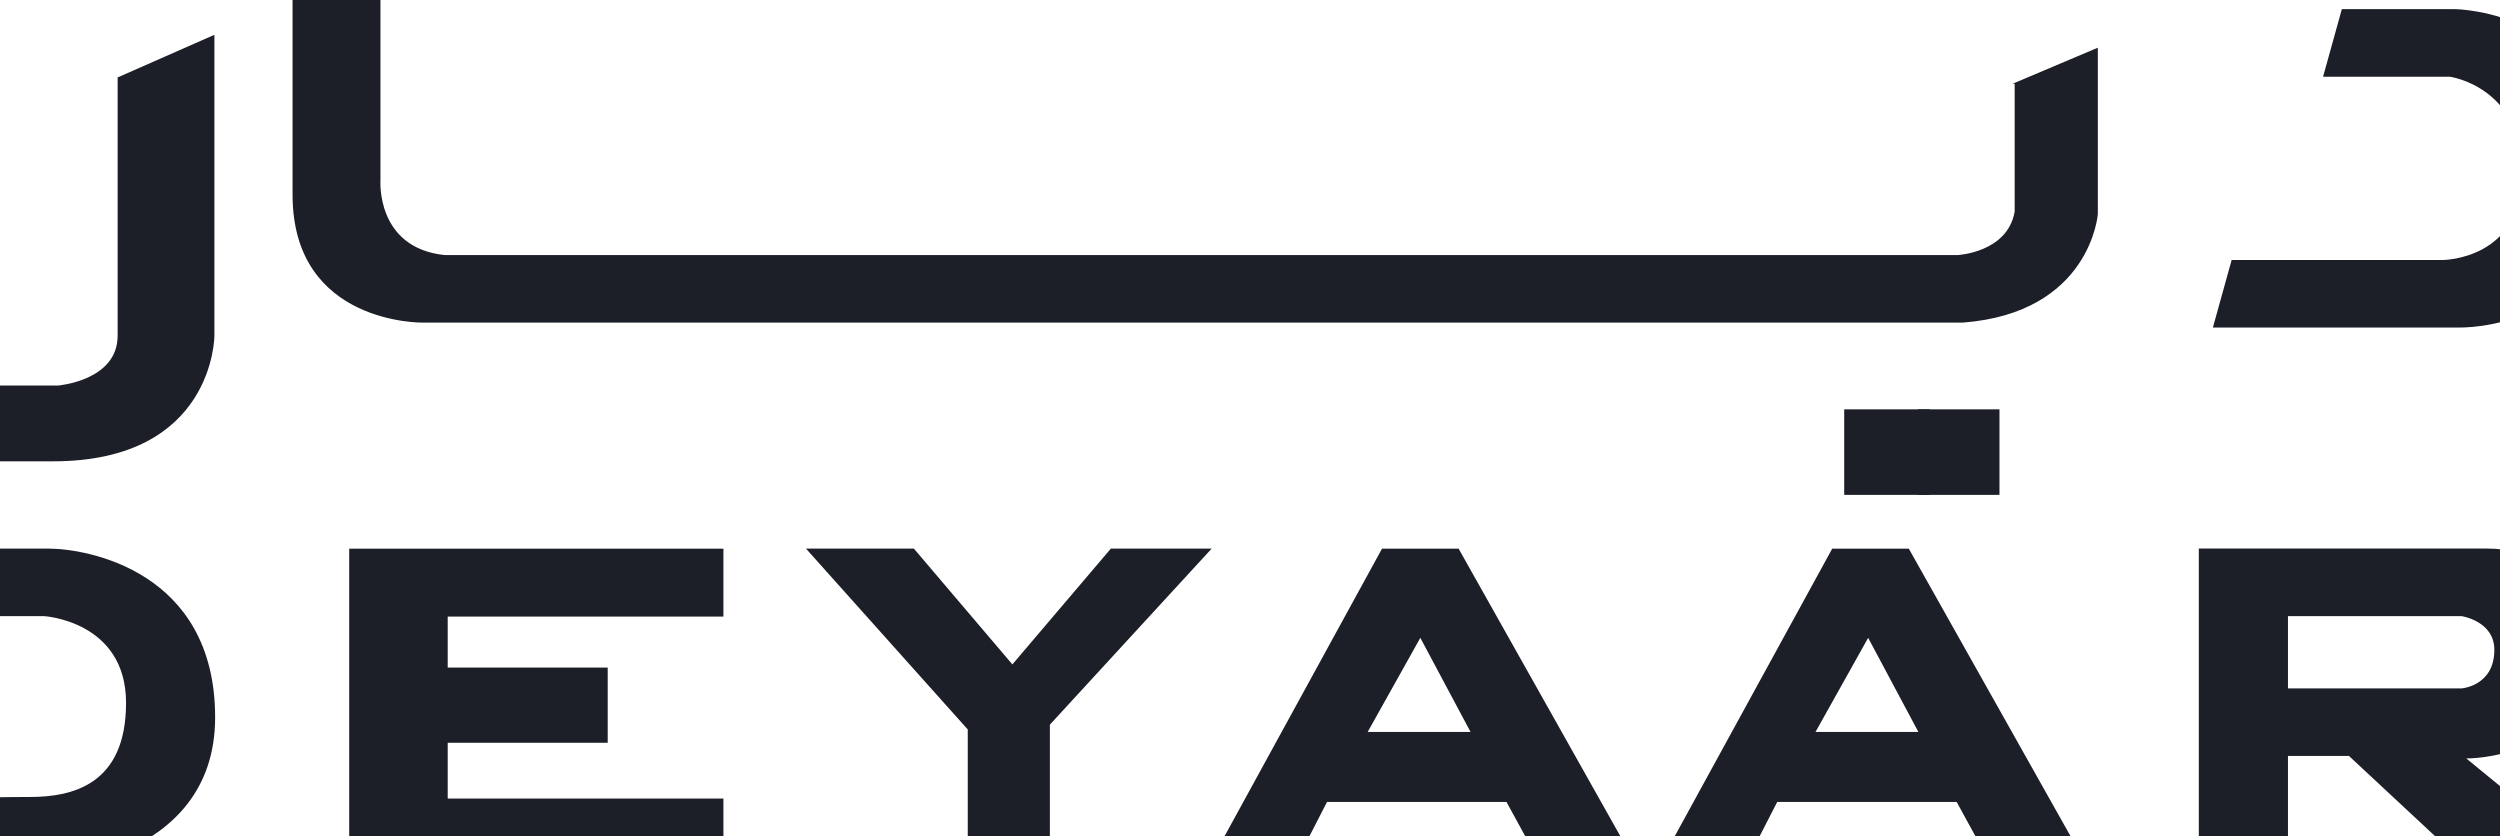
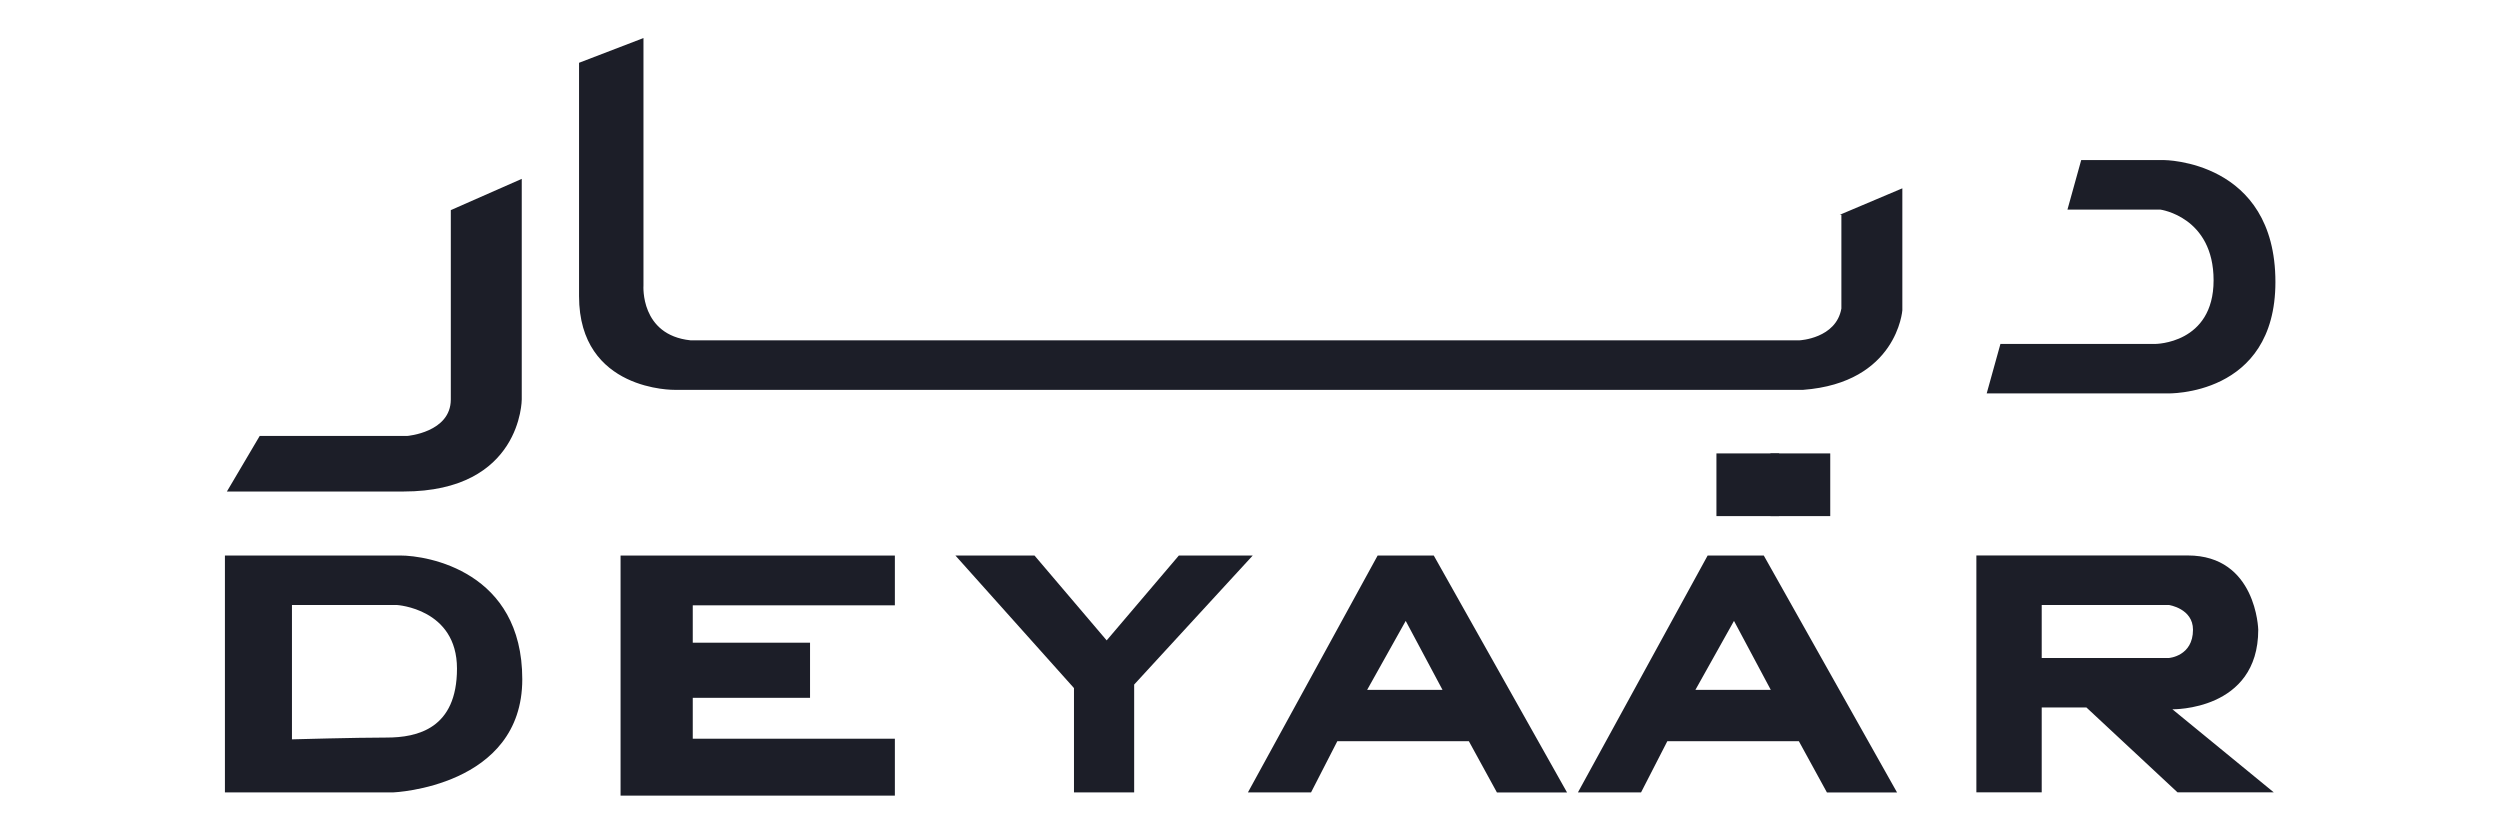
- <svg xmlns="http://www.w3.org/2000/svg" id="Layer_1" version="1.1" viewBox="114 243 380 127">
+ <svg xmlns="http://www.w3.org/2000/svg" id="Layer_1" version="1.1" viewBox="38.4 211.2 518.4 172.8">
  <defs>
    <style>
      .st0 {
        fill: #1c1e28;
      }
    </style>
  </defs>
  <g>
    <path class="st0" d="M467.11,254.65l2.85-10.26h17.11s23.16,0,23.16,25.29c0,23.83-22.45,23.1-22.45,23.1h-37.42l2.85-10.26h32.08s12.12,0,12.12-13.19-11.05-14.67-11.05-14.67h-19.25ZM419.87,255.75l13-5.5v25.29s-1.09,15.03-20.58,16.5h-233.96s-19.86.37-19.86-19.43v-48.39l13.36-5.13v51.32s-.72,10.26,9.75,11.36h229.98s7.58-.37,8.67-6.6v-19.43h-.35Z" />
    <path class="st0" d="M394.32,305.22h13v13h-13v-13Z" />
    <path class="st0" d="M405.52,305.22h12.4v13h-12.4v-13Z" />
    <path class="st0" d="M146.59,248.29v45.74s0,19.09-24.53,19.09h-36.61l6.8-11.52h30.57s9.06-.72,9.06-7.57v-39.26l14.71-6.48h0Z" />
    <path class="st0" d="M167.08,326.4v49.78h56.88v-11.8h-41.91v-8.48h24.32v-11.43h-24.32v-7.75h41.91v-10.32h-56.88Z" />
    <path class="st0" d="M236.51,326.39h16.4l14.97,17.6,14.97-17.6h15.32l-24.59,26.76v22.36h-12.48v-21.63l-24.59-27.49Z" />
    <path class="st0" d="M121.39,326.39h-36.35v49.12h34.93s26.73-1.1,26.73-23.46-19.6-25.66-25.3-25.66ZM118.54,364.14c-6.42,0-19.6.37-19.6.37v-27.86h21.74s12.48.73,12.48,13.19-8.2,14.3-14.61,14.3ZM324.07,326.39l-26.9,49.12h13.09l5.45-10.62h27.27l5.82,10.63h14.54l-27.63-49.12h-11.63ZM321.89,354.25l8-14.3,7.63,14.3h-15.63ZM392.5,326.39l-26.9,49.12h13.09l5.45-10.62h27.27l5.82,10.63h14.54l-27.63-49.12h-11.63ZM389.96,354.25l8-14.3,7.63,14.3h-15.63ZM488.85,358.28s17.82.36,17.82-16.5c0,0-.35-15.4-14.61-15.4h-43.84v49.12h13.55v-17.6h9.27l18.89,17.6h19.96l-21.03-17.23ZM461.77,347.65v-11h26.38s4.99.73,4.99,5.13c0,5.5-4.99,5.86-4.99,5.86h-26.38Z" />
  </g>
</svg>
